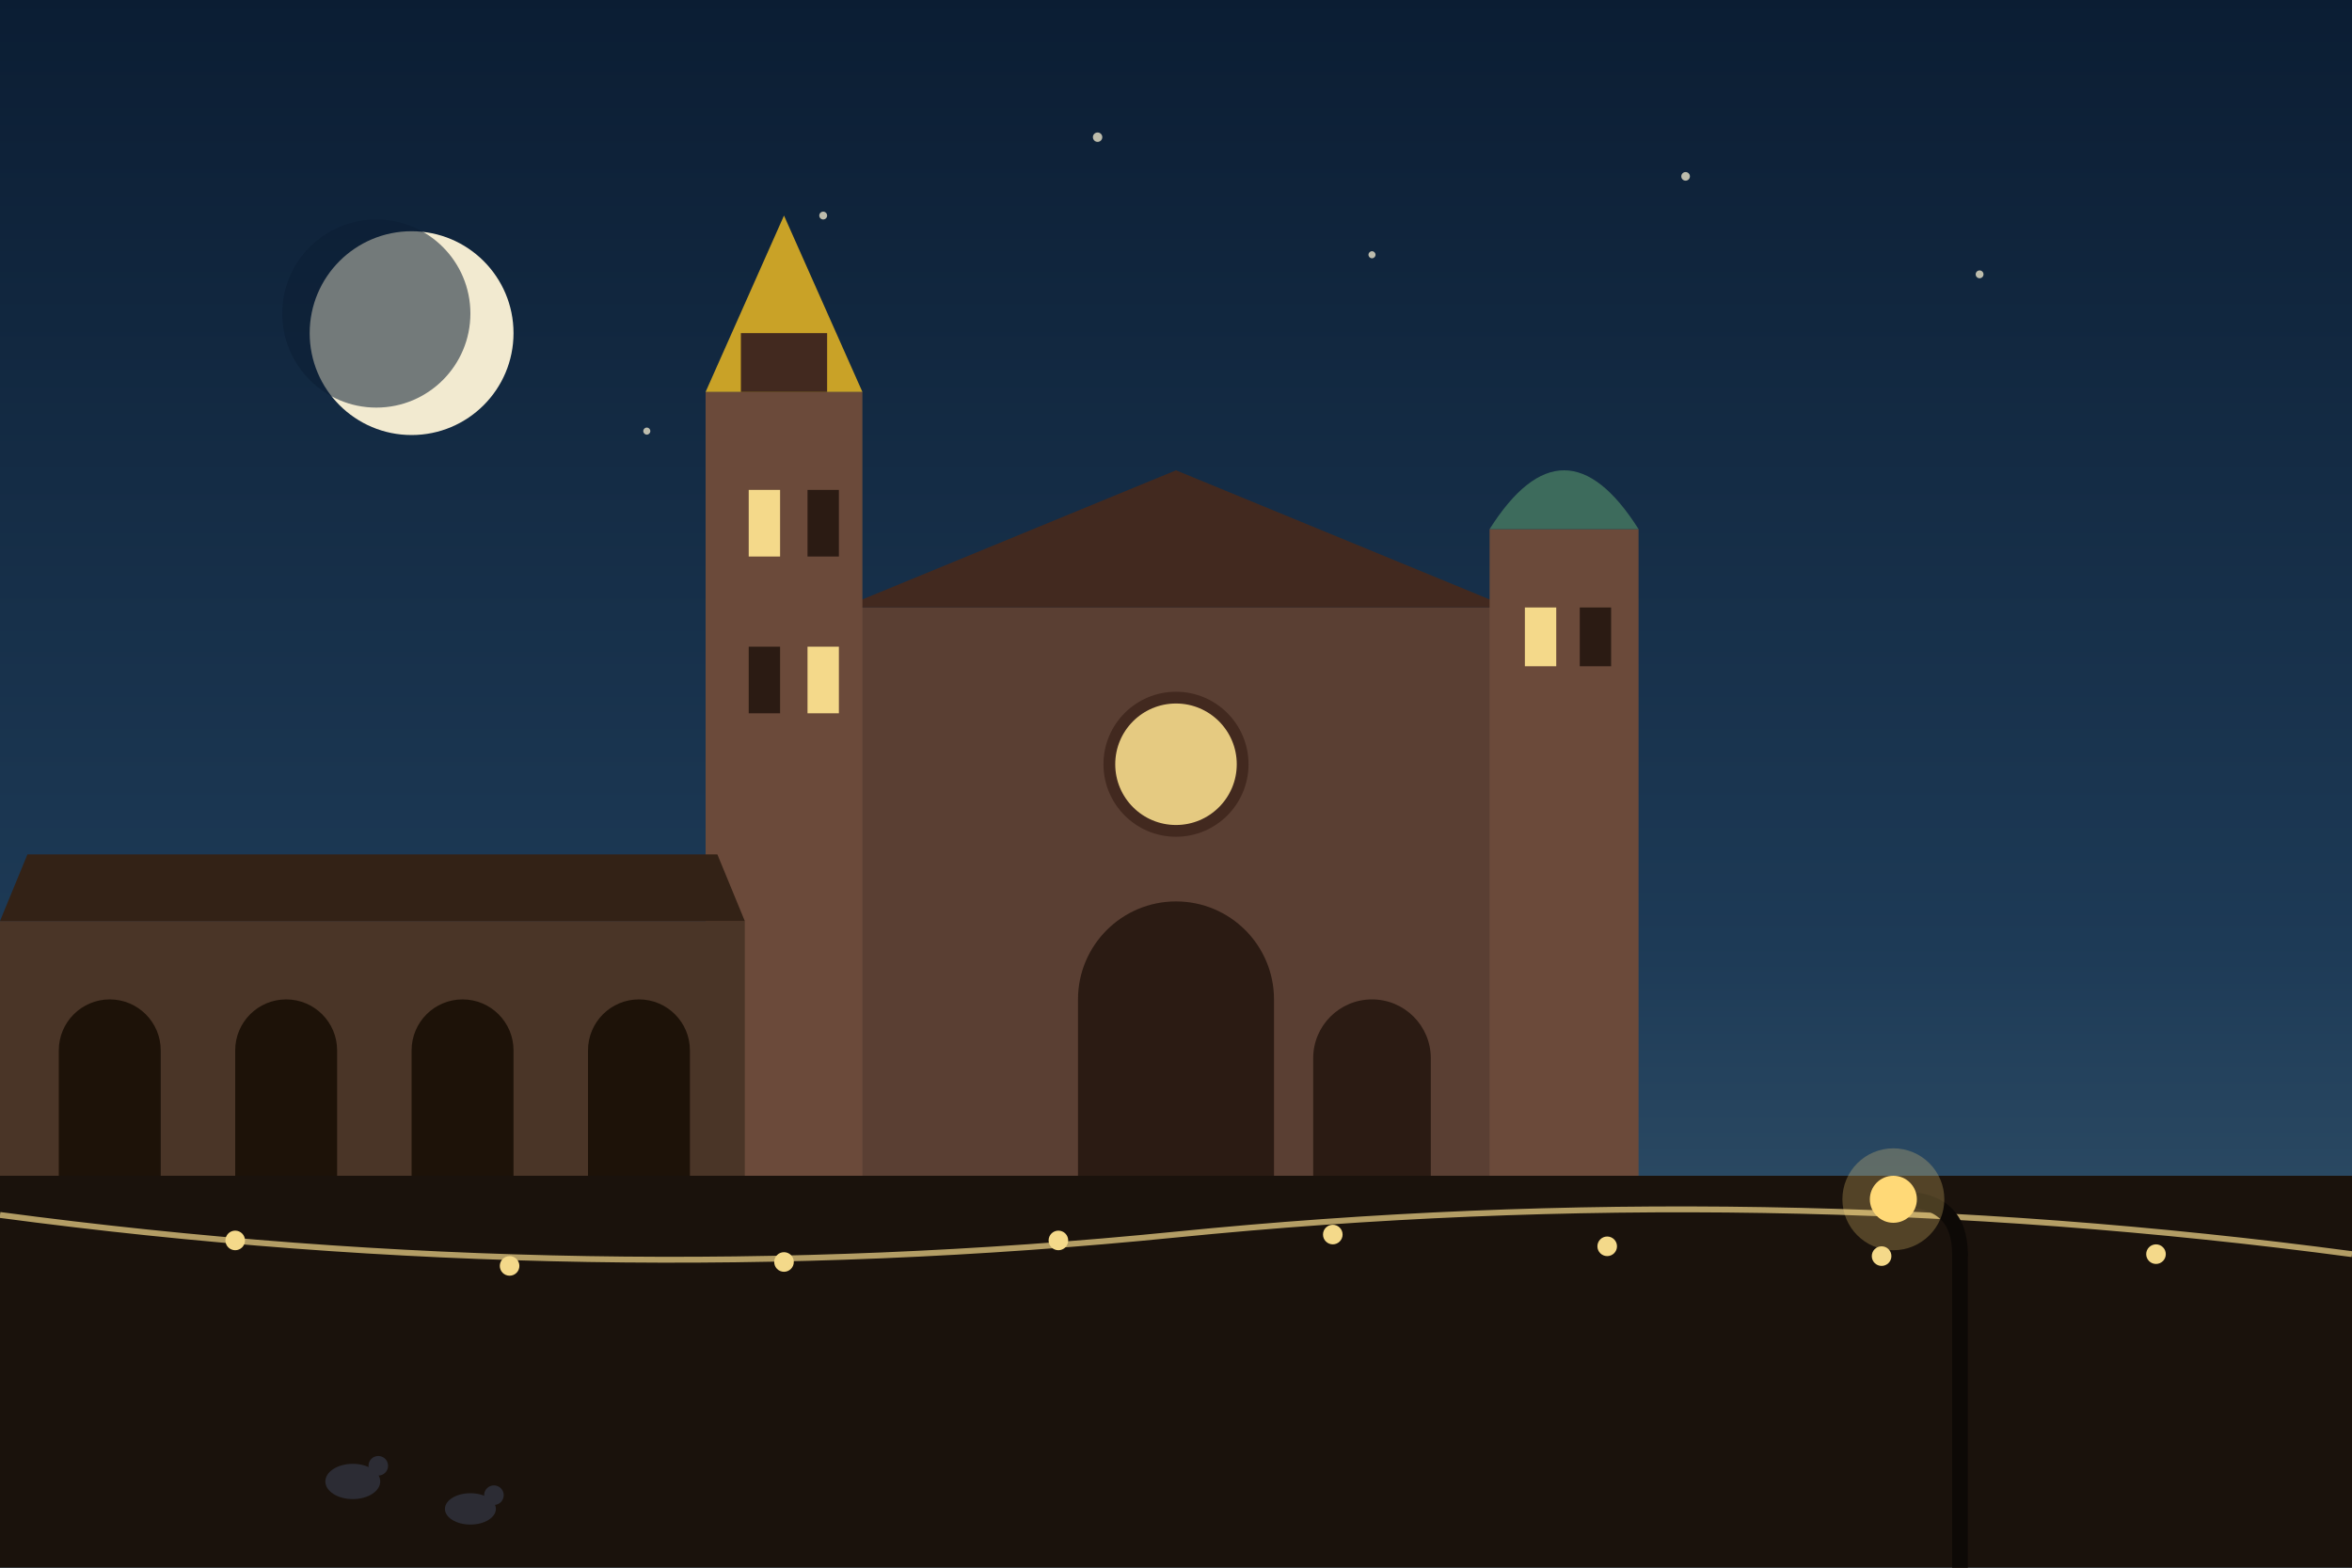
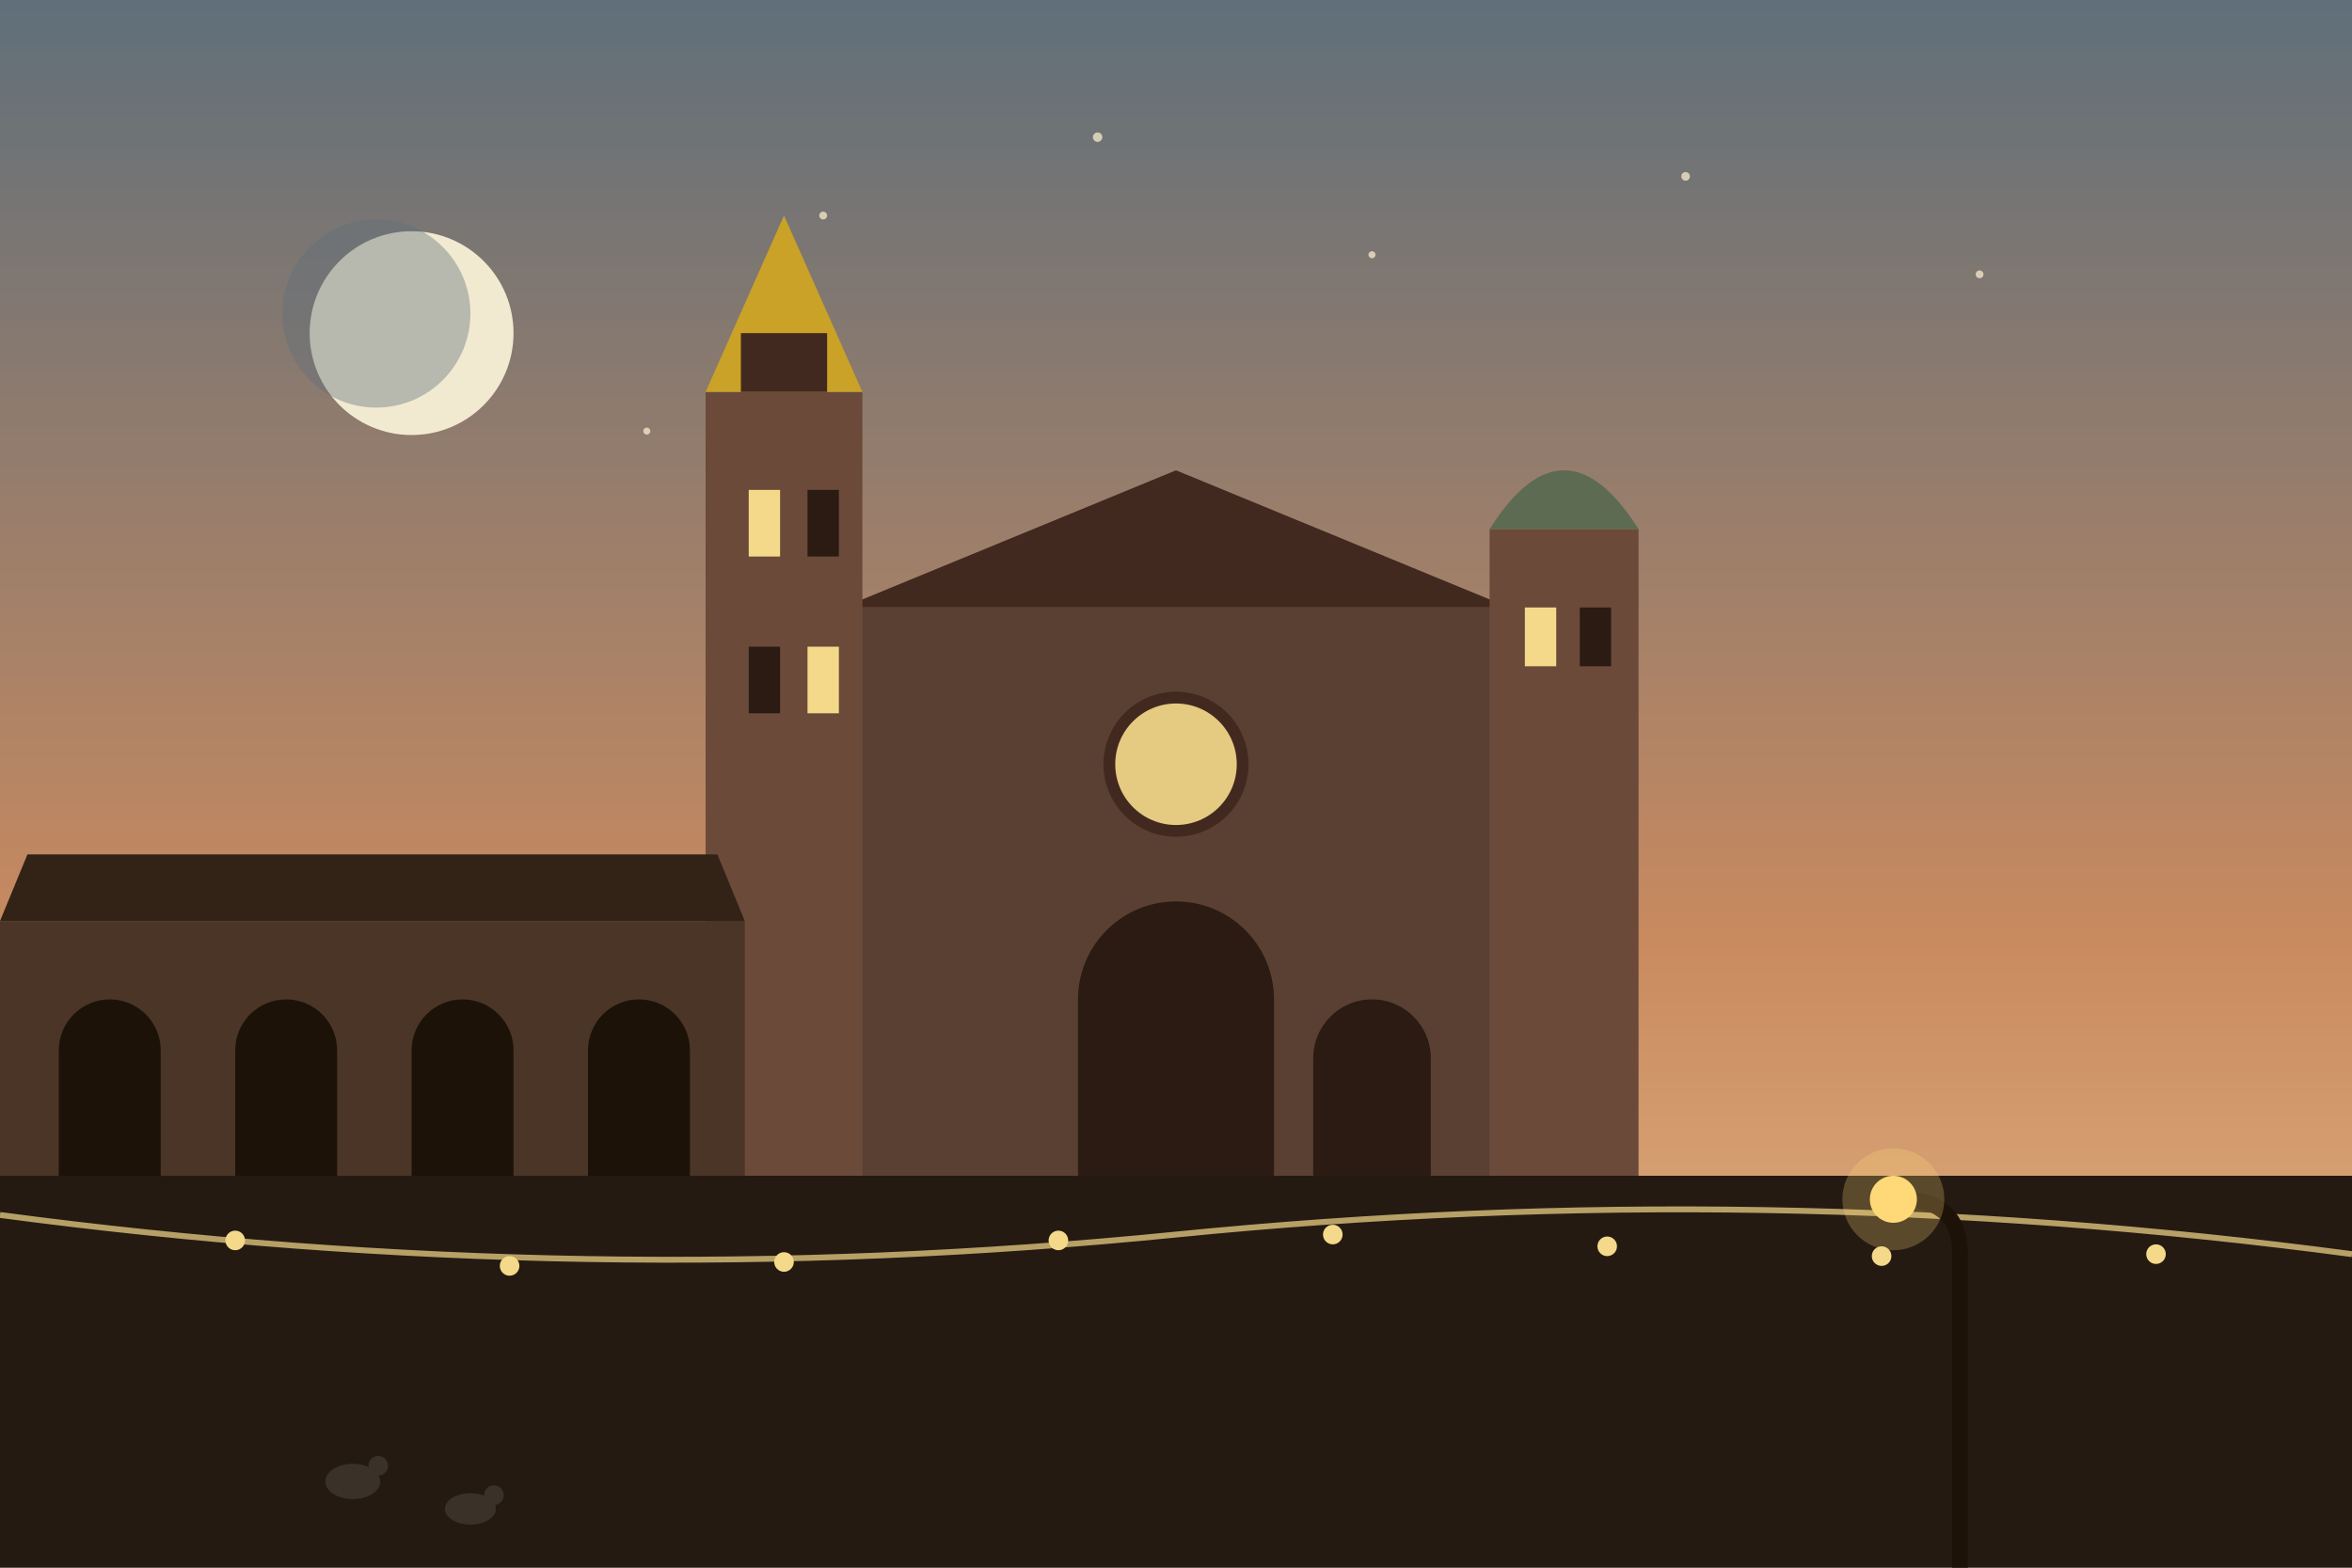
<svg xmlns="http://www.w3.org/2000/svg" viewBox="0 0 1200 800" preserveAspectRatio="xMidYMid slice">
  <defs>
    <linearGradient id="ksky" x1="0" y1="0" x2="0" y2="1">
-       <stop offset="0" stop-color="#0b1d33" />
-       <stop offset="0.6" stop-color="#1d3a56" />
-       <stop offset="1" stop-color="#3f6076" />
+       <stop offset="0" stop-color="#5f6f7a" />
+       <stop offset="0.6" stop-color="#c98a5f" />
+       <stop offset="1" stop-color="#e8c290" />
    </linearGradient>
  </defs>
  <rect width="1200" height="800" fill="url(#ksky)" />
  <circle cx="210" cy="170" r="52" fill="#f2ead0" />
-   <circle cx="192" cy="160" r="48" fill="#0b1d33" opacity="0.55" />
-   <g fill="#e8e2c8" opacity="0.8">
+   <circle cx="192" cy="160" r="48" fill="#5f6f7a" opacity="0.4" />
+   <g fill="#f0e3c4" opacity="0.8">
    <circle cx="420" cy="110" r="2" />
    <circle cx="560" cy="70" r="2.4" />
    <circle cx="700" cy="130" r="1.8" />
    <circle cx="860" cy="90" r="2.2" />
    <circle cx="1010" cy="140" r="2" />
    <circle cx="330" cy="220" r="1.8" />
  </g>
  <g transform="translate(430,180)">
    <rect x="0" y="130" width="340" height="290" fill="#5a3f33" />
    <path d="M0 130 L170 60 L340 130 Z" fill="#42291f" />
    <rect x="-70" y="20" width="80" height="400" fill="#6b4a3a" />
    <path d="M-70 20 L-30 -70 L10 20 Z" fill="#c9a227" />
    <path d="M-52 20 v-30 h44 v30 Z" fill="#42291f" />
    <rect x="-48" y="70" width="16" height="34" fill="#f4d98a" />
    <rect x="-18" y="70" width="16" height="34" fill="#2b1b13" />
    <rect x="-48" y="150" width="16" height="34" fill="#2b1b13" />
    <rect x="-18" y="150" width="16" height="34" fill="#f4d98a" />
    <rect x="330" y="90" width="76" height="330" fill="#6b4a3a" />
-     <path d="M330 90 q38 -60 76 0 Z" fill="#3d6b5c" />
+     <path d="M330 90 q38 -60 76 0 Z" fill="#5c6b52" />
    <rect x="348" y="130" width="16" height="30" fill="#f4d98a" />
    <rect x="376" y="130" width="16" height="30" fill="#2b1b13" />
    <circle cx="170" cy="210" r="34" fill="#f4d98a" opacity="0.9" />
    <circle cx="170" cy="210" r="34" fill="none" stroke="#42291f" stroke-width="6" />
    <path d="M120 420 v-90 a50 50 0 0 1 100 0 v90 Z" fill="#2b1b13" />
    <path d="M240 420 v-60 a30 30 0 0 1 60 0 v60 Z" fill="#2b1b13" />
  </g>
  <g transform="translate(0,470)">
    <rect x="0" y="0" width="380" height="130" fill="#4a3527" />
    <path d="M0 0 h380 l-14 -34 h-352 Z" fill="#332216" />
    <g fill="#1d1208">
      <path d="M30 130 v-64 a26 26 0 0 1 52 0 v64 Z" />
      <path d="M120 130 v-64 a26 26 0 0 1 52 0 v64 Z" />
      <path d="M210 130 v-64 a26 26 0 0 1 52 0 v64 Z" />
      <path d="M300 130 v-64 a26 26 0 0 1 52 0 v64 Z" />
    </g>
  </g>
-   <rect x="0" y="600" width="1200" height="200" fill="#1a120c" />
+   <rect x="0" y="600" width="1200" height="200" fill="#241a12" />
  <path d="M0 620 Q300 660 600 630 T1200 640" stroke="#f4d98a" stroke-width="3" fill="none" opacity="0.7" />
  <g fill="#f4d98a">
    <circle cx="120" cy="633" r="5" />
    <circle cx="260" cy="646" r="5" />
    <circle cx="400" cy="644" r="5" />
    <circle cx="540" cy="633" r="5" />
    <circle cx="680" cy="630" r="5" />
    <circle cx="820" cy="636" r="5" />
    <circle cx="960" cy="641" r="5" />
    <circle cx="1100" cy="640" r="5" />
  </g>
-   <g stroke="#0d0906" stroke-width="8" stroke-linecap="round">
+   <g stroke="#1d1208" stroke-width="8" stroke-linecap="round">
    <path d="M1000 800 v-160" />
    <path d="M1000 640 q0 -28 -30 -28" fill="none" />
  </g>
  <circle cx="966" cy="612" r="12" fill="#ffd977" />
  <circle cx="966" cy="612" r="26" fill="#ffd977" opacity="0.25" />
-   <g fill="#2c2c34">
+   <g fill="#3a3229">
    <ellipse cx="180" cy="756" rx="14" ry="9" />
    <circle cx="193" cy="748" r="5" />
    <ellipse cx="240" cy="770" rx="13" ry="8" />
    <circle cx="252" cy="763" r="5" />
  </g>
</svg>
